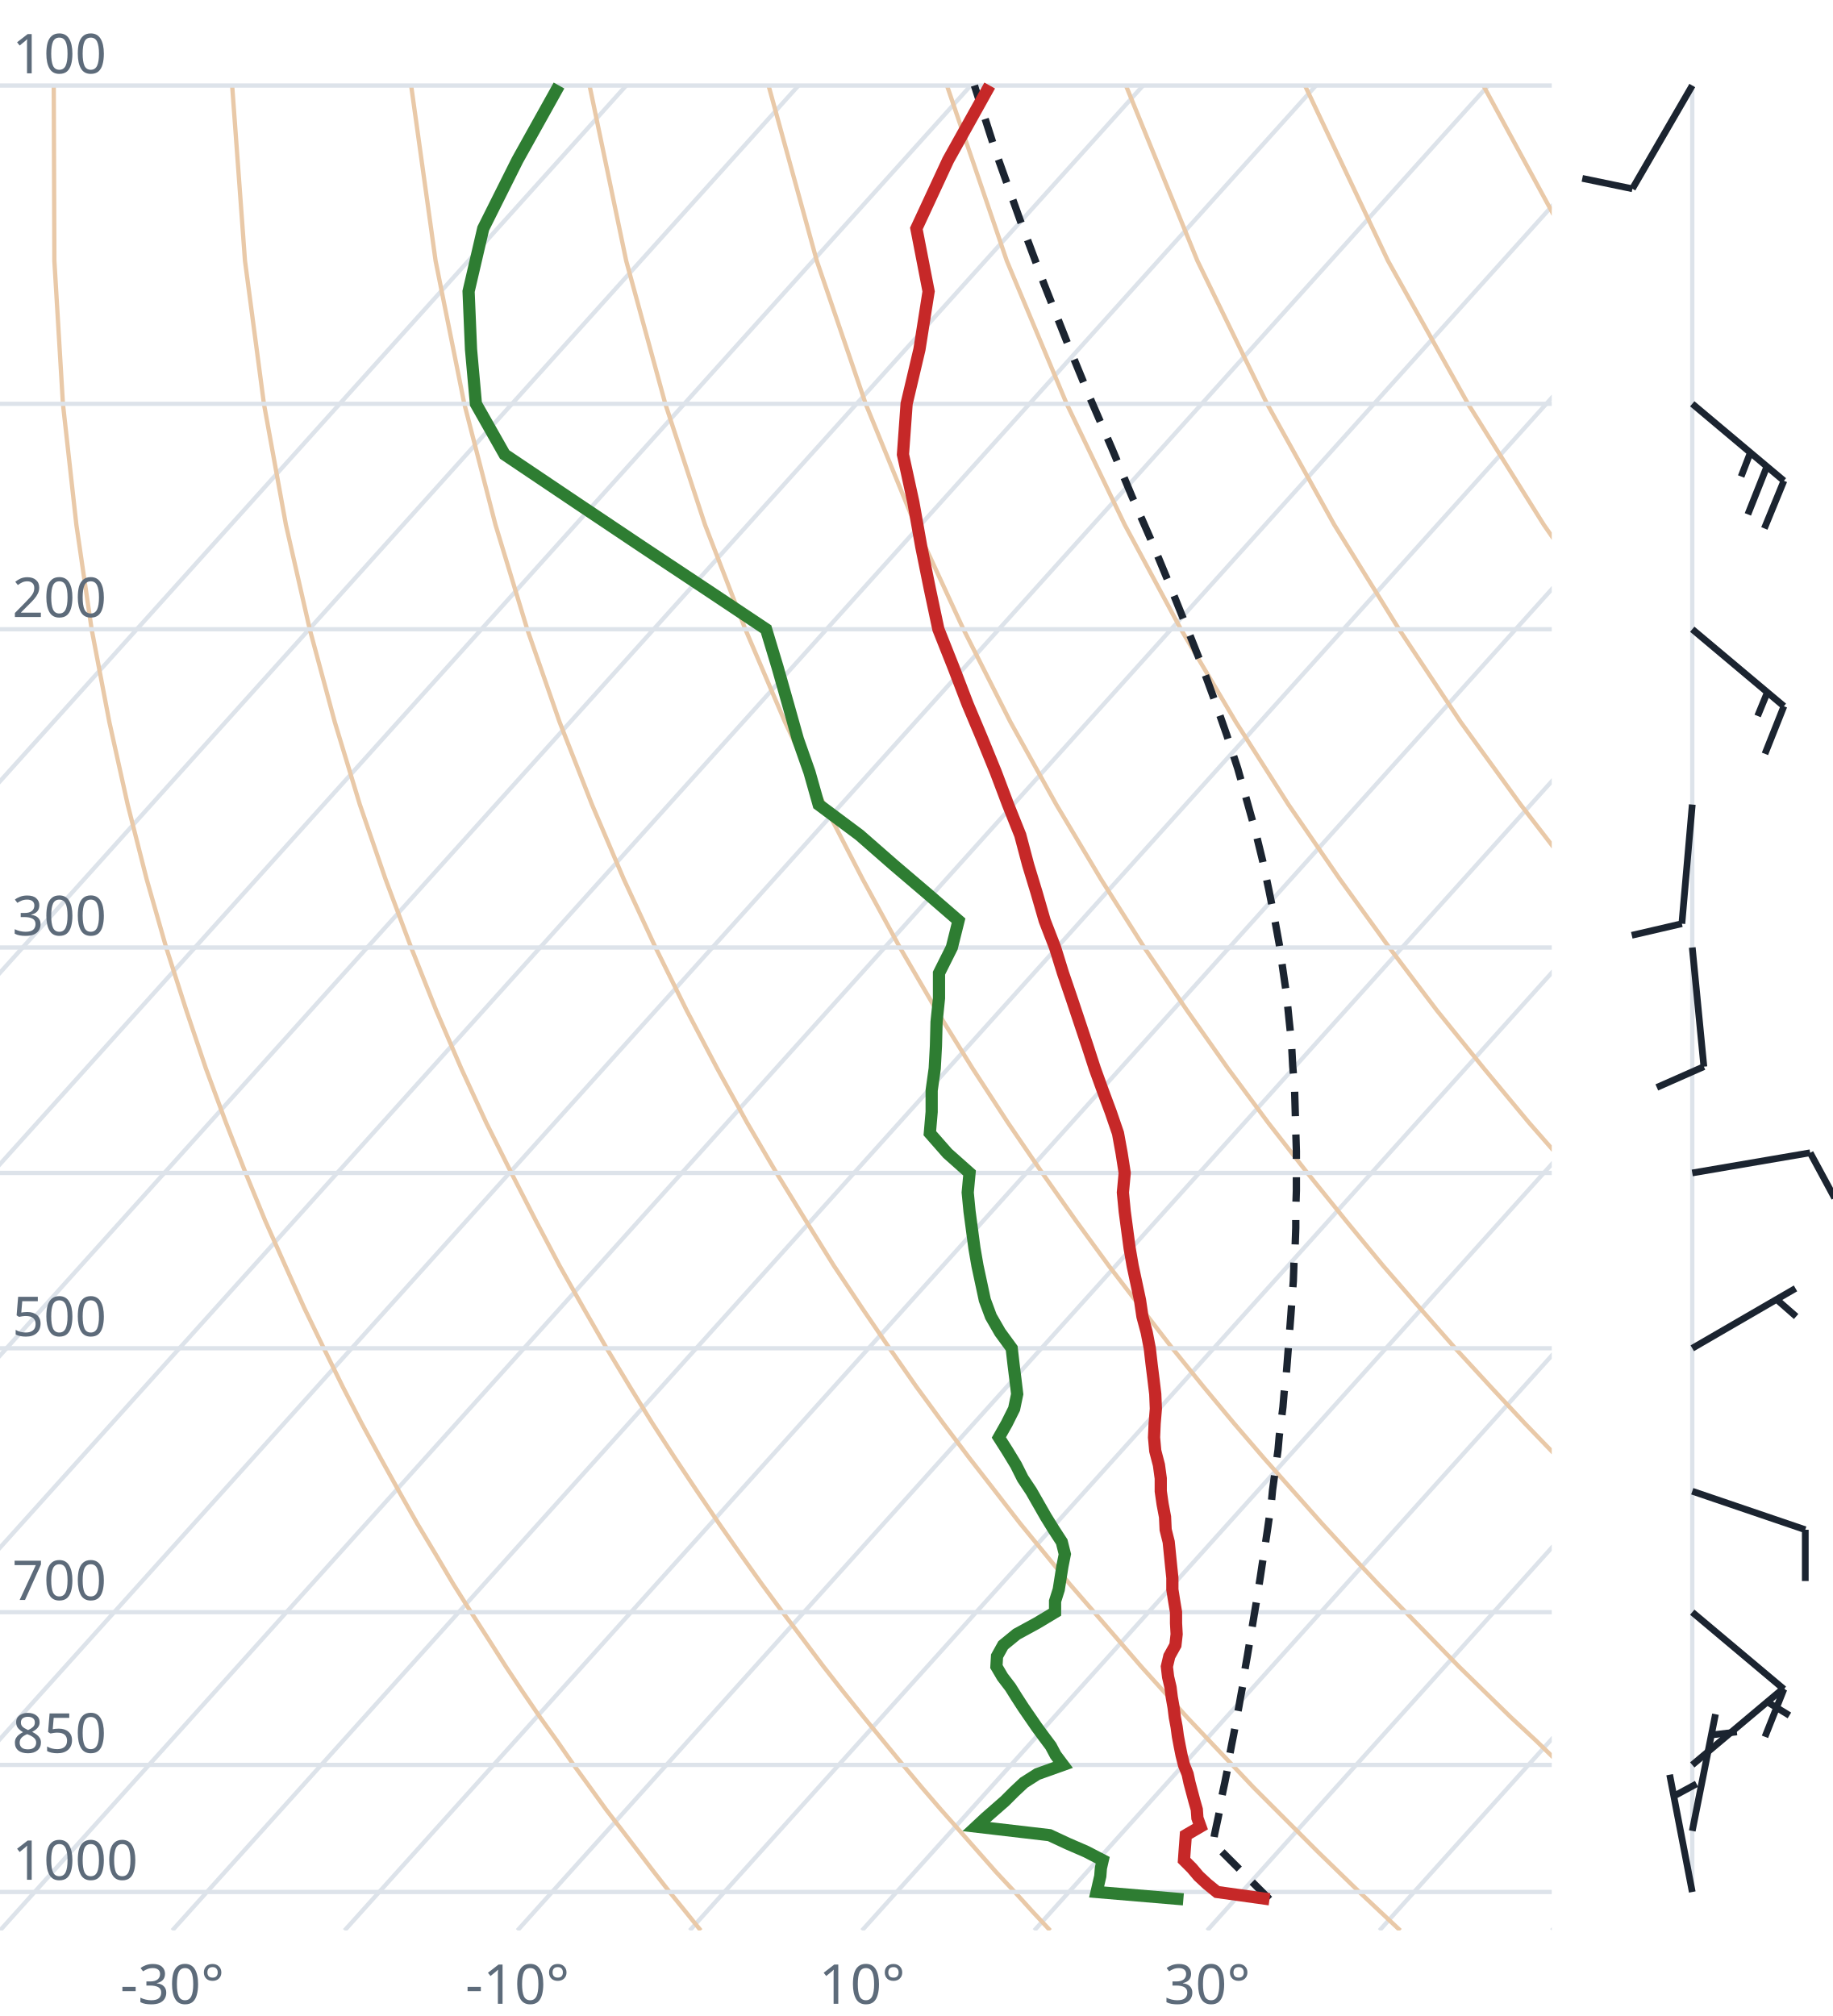
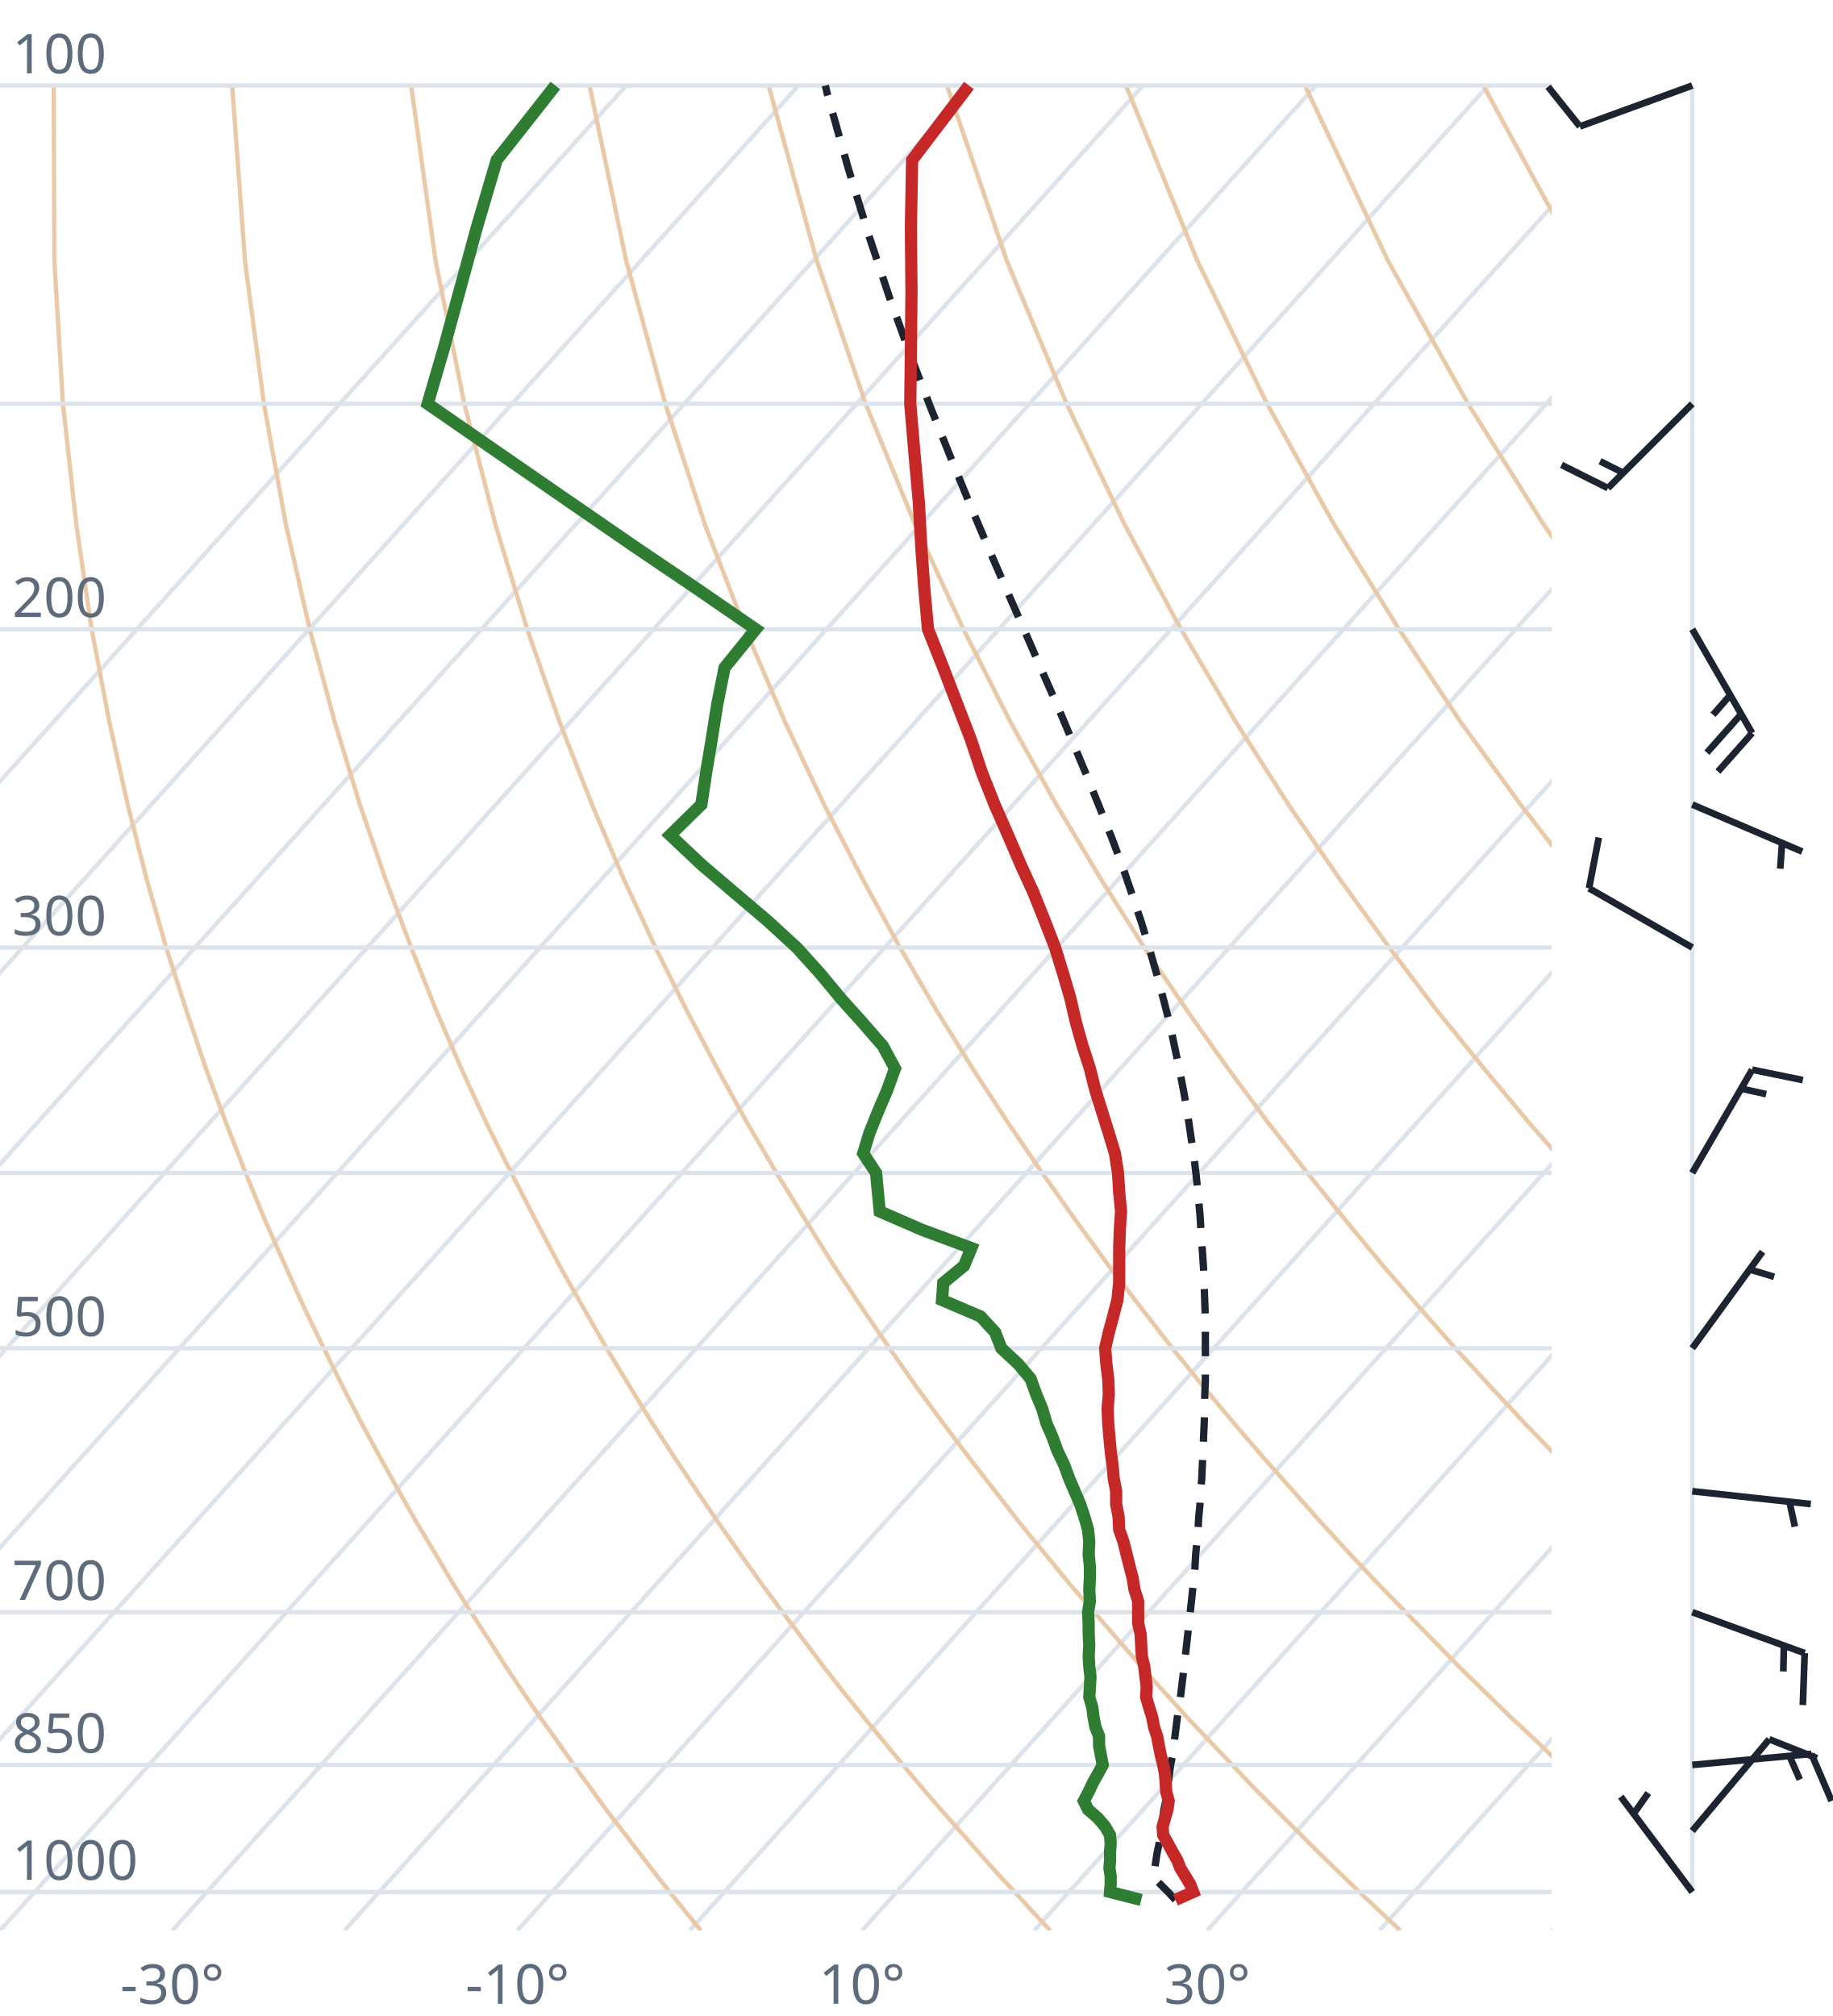
<svg xmlns="http://www.w3.org/2000/svg" viewBox="0 0 300 330" font-family="system-ui,sans-serif" font-size="9">
  <style>.g{stroke:#dde3ea;stroke-width:.7;fill:none}.ad{stroke:#e9c9a8;stroke-width:.7;fill:none}.t{stroke:#c62828;stroke-width:2;fill:none}.d{stroke:#2e7d32;stroke-width:2;fill:none}.pc{stroke:#1b2430;stroke-width:1.2;stroke-dasharray:4 3;fill:none}.barb{stroke:#1b2430;stroke-width:1.1;fill:#1b2430}text{fill:#5d6b7a}</style>
  <clipPath id="c">
    <rect x="0" y="0" width="254" height="316.0" />
  </clipPath>
  <g clip-path="url(#c)">
    <line class="g" x1="-169.3" y1="316.0" x2="102.5" y2="14.0" />
    <line class="g" x1="-141.1" y1="316.0" x2="130.7" y2="14.0" />
    <line class="g" x1="-112.9" y1="316.0" x2="158.9" y2="14.0" />
    <line class="g" x1="-84.7" y1="316.0" x2="187.1" y2="14.0" />
    <line class="g" x1="-56.4" y1="316.0" x2="215.4" y2="14.0" />
    <line class="g" x1="-28.2" y1="316.0" x2="243.6" y2="14.0" />
    <line class="g" x1="0.0" y1="316.0" x2="271.8" y2="14.0" />
    <line class="g" x1="28.2" y1="316.0" x2="300.0" y2="14.0" />
    <line class="g" x1="56.4" y1="316.0" x2="328.2" y2="14.0" />
    <line class="g" x1="84.7" y1="316.0" x2="356.5" y2="14.0" />
    <line class="g" x1="112.9" y1="316.0" x2="384.7" y2="14.0" />
    <line class="g" x1="141.1" y1="316.0" x2="412.9" y2="14.0" />
    <line class="g" x1="169.3" y1="316.0" x2="441.1" y2="14.0" />
    <line class="g" x1="197.6" y1="316.0" x2="469.4" y2="14.0" />
    <line class="g" x1="225.8" y1="316.0" x2="497.6" y2="14.0" />
    <line class="g" x1="254.0" y1="316.0" x2="525.8" y2="14.0" />
    <path class="ad" d="M114.7,316.0L112.2,312.9L109.6,309.7L107.1,306.5L104.5,303.1L101.9,299.7L99.2,296.2L96.6,292.6L93.9,288.9L91.2,285.0L88.4,281.1L85.6,277.0L82.8,272.8L80.0,268.4L77.1,263.9L74.2,259.3L71.3,254.4L68.3,249.4L65.3,244.1L62.3,238.7L59.2,233.0L56.1,227.0L53.0,220.7L49.8,214.1L46.7,207.2L43.4,199.8L40.2,192.0L37.0,183.8L33.7,174.9L30.5,165.4L27.2,155.1L24.0,143.9L20.9,131.7L17.9,118.2L15.0,103.0L12.5,85.9L10.3,66.1L8.9,42.7L8.8,14.0" />
    <path class="ad" d="M171.9,316.0L169.0,312.9L166.1,309.7L163.1,306.5L160.1,303.1L157.1,299.7L154.0,296.2L150.9,292.6L147.8,288.9L144.6,285.0L141.4,281.1L138.1,277.0L134.8,272.8L131.5,268.4L128.1,263.9L124.7,259.3L121.2,254.4L117.7,249.4L114.1,244.1L110.5,238.7L106.8,233.0L103.1,227.0L99.3,220.7L95.5,214.1L91.6,207.2L87.7,199.8L83.7,192.0L79.6,183.8L75.5,174.9L71.4,165.4L67.3,155.1L63.1,143.9L58.9,131.7L54.8,118.2L50.7,103.0L46.8,85.9L43.2,66.1L40.1,42.7L38.0,14.0" />
    <path class="ad" d="M229.2,316.0L225.9,312.9L222.5,309.7L219.2,306.5L215.7,303.1L212.3,299.7L208.8,296.2L205.2,292.6L201.7,288.9L198.0,285.0L194.3,281.1L190.6,277.0L186.8,272.8L183.0,268.4L179.1,263.9L175.1,259.3L171.1,254.4L167.0,249.4L162.9,244.1L158.7,238.7L154.4,233.0L150.0,227.0L145.6,220.7L141.1,214.1L136.5,207.2L131.9,199.8L127.1,192.0L122.3,183.8L117.4,174.9L112.4,165.4L107.3,155.1L102.1,143.9L96.9,131.7L91.6,118.2L86.3,103.0L81.1,85.9L76.0,66.1L71.3,42.7L67.3,14.0" />
    <path class="ad" d="M286.4,316.0L282.7,312.9L279.0,309.7L275.2,306.5L271.4,303.1L267.5,299.7L263.6,296.2L259.6,292.6L255.5,288.9L251.5,285.0L247.3,281.1L243.1,277.0L238.8,272.8L234.5,268.4L230.1,263.9L225.6,259.3L221.0,254.4L216.4,249.4L211.7,244.1L206.9,238.7L202.0,233.0L197.0,227.0L191.9,220.7L186.8,214.1L181.5,207.2L176.1,199.8L170.6,192.0L165.0,183.8L159.2,174.9L153.3,165.4L147.3,155.1L141.2,143.9L134.9,131.7L128.5,118.2L122.0,103.0L115.4,85.9L108.9,66.1L102.5,42.7L96.5,14.0" />
    <path class="ad" d="M343.6,316.0L339.5,312.9L335.4,309.7L331.2,306.5L327.0,303.1L322.7,299.7L318.3,296.2L313.9,292.6L309.4,288.9L304.9,285.0L300.3,281.1L295.6,277.0L290.8,272.8L286.0,268.4L281.0,263.9L276.0,259.3L270.9,254.4L265.7,249.4L260.5,244.1L255.1,238.7L249.6,233.0L244.0,227.0L238.2,220.7L232.4,214.1L226.4,207.2L220.3,199.8L214.0,192.0L207.6,183.8L201.0,174.9L194.3,165.4L187.3,155.1L180.2,143.9L172.9,131.7L165.4,118.2L157.7,103.0L149.8,85.9L141.7,66.1L133.7,42.7L125.8,14.0" />
    <path class="ad" d="M400.9,316.0L396.4,312.9L391.9,309.7L387.3,306.5L382.6,303.1L377.9,299.7L373.1,296.2L368.2,292.6L363.3,288.9L358.3,285.0L353.2,281.1L348.1,277.0L342.8,272.8L337.5,268.4L332.0,263.9L326.5,259.3L320.9,254.4L315.1,249.4L309.2,244.1L303.3,238.7L297.2,233.0L290.9,227.0L284.6,220.7L278.0,214.1L271.4,207.2L264.5,199.8L257.5,192.0L250.3,183.8L242.9,174.9L235.2,165.4L227.4,155.1L219.3,143.9L210.9,131.7L202.3,118.2L193.3,103.0L184.1,85.9L174.6,66.1L164.8,42.7L155.0,14.0" />
    <path class="ad" d="M458.1,316.0L453.2,312.9L448.3,309.7L443.3,306.5L438.2,303.1L433.1,299.7L427.9,296.2L422.6,292.6L417.2,288.9L411.7,285.0L406.2,281.1L400.5,277.0L394.8,272.8L389.0,268.4L383.0,263.9L376.9,259.3L370.8,254.4L364.5,249.4L358.0,244.1L351.5,238.7L344.8,233.0L337.9,227.0L330.9,220.7L323.7,214.1L316.3,207.2L308.7,199.8L300.9,192.0L292.9,183.8L284.7,174.9L276.2,165.4L267.4,155.1L258.3,143.9L248.9,131.7L239.1,118.2L229.0,103.0L218.4,85.9L207.4,66.1L196.0,42.7L184.3,14.0" />
    <path class="ad" d="M515.3,316.0L510.1,312.9L504.7,309.7L499.3,306.5L493.9,303.1L488.3,299.7L482.7,296.2L476.9,292.6L471.1,288.9L465.2,285.0L459.2,281.1L453.0,277.0L446.8,272.8L440.5,268.4L434.0,263.9L427.4,259.3L420.7,254.4L413.8,249.4L406.8,244.1L399.7,238.7L392.4,233.0L384.9,227.0L377.2,220.7L369.3,214.1L361.2,207.2L352.9,199.8L344.4,192.0L335.6,183.8L326.5,174.9L317.1,165.4L307.4,155.1L297.4,143.9L286.9,131.7L276.0,118.2L264.6,103.0L252.7,85.9L240.3,66.1L227.2,42.7L213.6,14.0" />
    <path class="ad" d="M572.6,316.0L566.9,312.9L561.2,309.7L555.4,306.5L549.5,303.1L543.5,299.7L537.4,296.2L531.3,292.6L525.0,288.9L518.6,285.0L512.1,281.1L505.5,277.0L498.8,272.8L491.9,268.4L485.0,263.9L477.9,259.3L470.6,254.4L463.2,249.4L455.6,244.1L447.9,238.7L439.9,233.0L431.8,227.0L423.5,220.7L415.0,214.1L406.2,207.2L397.2,199.8L387.9,192.0L378.3,183.8L368.4,174.9L358.1,165.4L347.5,155.1L336.4,143.9L324.9,131.7L312.9,118.2L300.3,103.0L287.1,85.9L273.1,66.1L258.4,42.7L242.8,14.0" />
    <path class="ad" d="M629.8,316.0L623.8,312.9L617.6,309.7L611.4,306.5L605.1,303.1L598.7,299.7L592.2,296.2L585.6,292.6L578.9,288.9L572.0,285.0L565.1,281.1L558.0,277.0L550.8,272.8L543.4,268.4L536.0,263.9L528.3,259.3L520.5,254.4L512.5,249.4L504.4,244.1L496.1,238.7L487.5,233.0L478.8,227.0L469.8,220.7L460.6,214.1L451.1,207.2L441.4,199.8L431.3,192.0L420.9,183.8L410.2,174.9L399.1,165.4L387.5,155.1L375.5,143.9L362.9,131.7L349.8,118.2L335.9,103.0L321.4,85.9L306.0,66.1L289.6,42.7L272.1,14.0" />
    <line class="g" x1="0" y1="309.7" x2="254" y2="309.7" />
    <line class="g" x1="0" y1="288.9" x2="254" y2="288.9" />
    <line class="g" x1="0" y1="263.9" x2="254" y2="263.9" />
    <line class="g" x1="0" y1="220.7" x2="254" y2="220.7" />
    <line class="g" x1="0" y1="192.0" x2="254" y2="192.0" />
    <line class="g" x1="0" y1="155.1" x2="254" y2="155.1" />
    <line class="g" x1="0" y1="103.0" x2="254" y2="103.0" />
    <line class="g" x1="0" y1="66.1" x2="254" y2="66.1" />
    <line class="g" x1="0" y1="14.0" x2="254" y2="14.0" />
-     <path class="pc" d="M207.8,310.9L206.5,309.6L205.2,308.3L203.9,307.0L202.6,305.7L201.3,304.4L199.9,303.0L198.6,301.6L198.6,301.6L198.8,300.3L199.1,298.9L199.4,297.5L199.7,296.0L199.9,294.6L200.2,293.1L200.5,291.7L200.8,290.2L201.1,288.7L201.3,287.2L201.6,285.6L201.9,284.1L202.2,282.5L202.5,280.9L202.8,279.3L203.1,277.6L203.4,276.0L203.6,274.3L203.9,272.6L204.2,270.9L204.5,269.1L204.8,267.3L205.1,265.5L205.4,263.7L205.7,261.9L206.0,260.0L206.3,258.1L206.6,256.1L206.9,254.2L207.2,252.2L207.5,250.2L207.8,248.1L208.1,246.0L208.3,243.9L208.6,241.7L208.9,239.5L209.2,237.3L209.4,235.0L209.7,232.7L210.0,230.3L210.2,227.9L210.5,225.5L210.7,223.0L210.9,220.4L211.1,217.8L211.3,215.2L211.5,212.4L211.7,209.7L211.8,206.8L212.0,203.9L212.1,201.0L212.1,198.0L212.2,194.9L212.2,191.7L212.2,188.4L212.1,185.1L212.0,181.6L211.9,178.1L211.6,174.5L211.4,170.7L211.0,166.9L210.6,162.9L210.0,158.8L209.4,154.6L208.6,150.2L207.7,145.7L206.7,141.0L205.5,136.1L204.1,131.1L202.6,125.8L200.8,120.3L198.8,114.6L196.6,108.6L194.1,102.3L191.4,95.6L188.5,88.6L185.3,81.3L182.0,73.4L178.4,65.1L174.7,56.1L170.9,46.5L167.0,36.1L163.0,24.9L159.5,14.0" />
-     <path class="t" d="M207.8,310.9L199.2,309.7L197.6,308.4L196.2,307.1L195.1,305.8L193.8,304.5L193.9,303.1L194.0,301.8L194.1,300.4L196.5,299.0L196.0,297.6L195.9,296.2L195.5,294.8L195.1,293.3L194.7,291.8L194.4,290.4L193.8,288.9L193.4,287.3L193.1,285.8L192.8,284.2L192.6,282.7L192.3,281.1L192.1,279.5L191.8,277.8L191.6,276.2L191.2,274.5L191.0,272.8L191.4,271.1L192.4,269.3L192.6,267.5L192.5,265.7L192.5,263.9L192.2,262.1L191.9,260.2L191.9,258.3L191.7,256.4L191.5,254.4L191.3,252.4L190.8,250.4L190.7,248.3L190.3,246.2L190.0,244.1L190.0,242.0L189.7,239.8L189.1,237.5L188.9,235.3L189.0,233.0L189.2,230.6L189.1,228.2L188.8,225.7L188.5,223.3L188.2,220.7L187.7,218.1L187.0,215.5L186.6,212.8L186.0,210.0L185.4,207.2L184.9,204.3L184.5,201.3L184.1,198.3L183.8,195.2L184.1,192.0L183.6,188.8L183.0,185.5L181.8,182.0L180.5,178.5L179.2,174.9L178.0,171.2L176.7,167.3L175.4,163.4L174.0,159.3L172.7,155.1L171.0,150.7L169.7,146.2L168.3,141.6L167.0,136.7L165.0,131.7L163.0,126.4L160.8,121.0L158.4,115.3L156.1,109.3L153.6,103.0L152.2,96.4L150.8,89.5L149.5,82.2L147.8,74.4L148.4,66.1L150.5,57.2L152.0,47.7L150.0,37.4L155.2,26.2L162.0,14.0" />
-     <path class="d" d="M193.7,310.9L179.5,309.7L179.8,308.4L180.1,307.1L180.2,305.8L180.5,304.5L177.8,303.1L174.8,301.8L171.8,300.4L159.8,299.0L161.3,297.6L162.9,296.2L164.5,294.8L166.0,293.3L167.6,291.8L169.8,290.4L174.0,288.9L172.8,287.3L172.0,285.8L170.8,284.2L169.7,282.7L168.6,281.1L167.5,279.5L166.4,277.8L165.4,276.2L164.1,274.5L163.1,272.8L163.2,271.1L164.2,269.3L166.4,267.5L169.7,265.7L172.7,263.9L172.7,262.1L173.3,260.2L173.6,258.3L173.9,256.4L174.3,254.4L173.8,252.4L172.5,250.4L171.2,248.3L170.0,246.2L168.8,244.1L167.4,242.0L166.3,239.8L164.9,237.5L163.5,235.3L164.8,233.0L166.0,230.6L166.5,228.2L166.2,225.7L165.9,223.3L165.6,220.7L163.7,218.1L162.2,215.5L161.2,212.8L160.6,210.0L160.0,207.2L159.5,204.3L159.1,201.3L158.7,198.3L158.4,195.2L158.7,192.0L155.1,188.8L152.2,185.5L152.5,182.0L152.5,178.5L153.0,174.9L153.2,171.2L153.3,167.3L153.7,163.4L153.7,159.3L155.8,155.1L156.9,150.7L151.7,146.2L146.3,141.6L140.7,136.7L134.0,131.7L132.5,126.4L130.6,121.0L129.0,115.3L127.3,109.3L125.4,103.0L115.5,96.4L105.1,89.5L94.2,82.2L82.6,74.4L77.9,66.1L77.1,57.2L76.7,47.7L79.1,37.4L84.7,26.2L91.5,14.0" />
+     <path class="pc" d="M192.4,311.0L191.2,309.7L189.9,308.4L188.8,307.3L189.0,306.0L189.2,304.6L189.4,303.3L189.7,301.9L189.9,300.5L190.1,299.2L190.3,297.8L190.5,296.3L190.8,294.9L191.0,293.5L191.2,292.0L191.4,290.5L191.6,289.0L191.9,287.5L192.1,286.0L192.3,284.4L192.5,282.8L192.7,281.2L192.9,279.6L193.2,278.0L193.4,276.3L193.6,274.7L193.8,273.0L194.0,271.2L194.2,269.5L194.4,267.7L194.6,265.9L194.8,264.1L195.0,262.3L195.2,260.4L195.4,258.5L195.6,256.6L195.7,254.6L195.9,252.6L196.1,250.6L196.2,248.5L196.4,246.5L196.5,244.3L196.7,242.2L196.8,240.0L196.9,237.8L197.0,235.5L197.1,233.2L197.2,230.8L197.2,228.4L197.3,226.0L197.3,223.5L197.3,221.0L197.3,218.4L197.3,215.7L197.2,213.0L197.1,210.3L197.0,207.5L196.8,204.6L196.6,201.6L196.4,198.6L196.1,195.5L195.8,192.4L195.4,189.1L194.9,185.8L194.4,182.4L193.8,178.9L193.1,175.3L192.3,171.5L191.5,167.7L190.5,163.8L189.4,159.7L188.2,155.5L186.9,151.2L185.4,146.7L183.8,142.0L182.0,137.2L180.0,132.2L177.9,127.0L175.6,121.5L173.2,115.8L170.6,109.9L167.9,103.7L165.0,97.1L162.0,90.2L158.9,82.9L155.7,75.1L152.4,66.9L149.0,58.1L145.6,48.7L142.2,38.5L138.8,27.4L135.4,15.3L135.1,14.0" />
+     <path class="t" d="M192.4,311.0L195.3,309.7L194.8,308.4L194.0,307.1L193.2,305.8L192.7,304.5L191.9,303.1L191.2,301.8L190.4,300.4L190.3,299.0L190.7,297.6L191.1,296.2L191.3,294.8L190.9,293.3L190.8,291.8L190.7,290.4L190.4,288.9L190.0,287.3L189.7,285.8L189.4,284.2L188.9,282.7L188.6,281.1L188.1,279.5L187.6,277.8L187.7,276.2L187.5,274.5L187.3,272.8L186.9,271.1L186.8,269.3L186.7,267.5L186.3,265.7L186.3,263.9L186.3,262.1L185.7,260.2L185.4,258.3L184.9,256.4L184.4,254.4L183.9,252.4L183.2,250.4L183.1,248.3L182.7,246.2L182.7,244.1L182.3,242.0L182.1,239.8L181.8,237.5L181.6,235.3L181.4,233.0L181.3,230.6L181.5,228.2L181.4,225.7L181.1,223.3L180.9,220.7L181.5,218.1L182.2,215.5L182.9,212.8L183.2,210.0L183.2,207.2L183.2,204.3L183.3,201.3L183.5,198.3L183.2,195.2L183.0,192.0L182.5,188.8L181.5,185.5L180.4,182.0L179.3,178.5L178.4,174.9L177.2,171.2L176.1,167.3L175.2,163.4L174.0,159.3L172.7,155.1L171.0,150.7L169.2,146.2L167.1,141.6L165.0,136.7L162.8,131.7L160.7,126.4L158.9,121.0L156.7,115.3L154.4,109.3L151.9,103.0L151.3,96.4L150.8,89.5L150.4,82.2L149.7,74.4L149.0,66.1L149.1,57.2L149.2,47.7L149.1,37.4L149.3,26.2L158.6,14.0" />
+     <path class="d" d="M186.8,311.0L181.7,309.7L181.8,308.4L181.8,307.1L181.6,305.8L181.7,304.5L181.7,303.1L181.8,301.8L181.7,300.4L180.9,299.0L179.7,297.6L178.1,296.2L177.4,294.8L178.2,293.3L178.9,291.8L179.7,290.4L180.5,288.9L180.2,287.3L179.9,285.8L179.9,284.2L179.3,282.7L179.0,281.1L178.8,279.5L178.3,277.8L178.4,276.2L178.5,274.5L178.3,272.8L178.2,271.1L178.3,269.3L178.2,267.5L178.2,265.7L178.1,263.9L178.4,262.1L178.3,260.2L178.4,258.3L178.4,256.4L178.2,254.4L178.3,252.4L178.1,250.4L177.5,248.3L176.8,246.2L175.9,244.1L175.0,242.0L174.2,239.8L173.1,237.5L172.3,235.3L171.3,233.0L170.6,230.6L169.6,228.2L168.7,225.7L166.7,223.3L163.9,220.7L162.9,218.1L160.5,215.5L154.2,212.8L154.4,210.0L157.8,207.2L159.0,204.3L150.9,201.3L144.0,198.3L143.7,195.2L143.4,192.0L141.3,188.8L142.3,185.5L143.7,182.0L145.2,178.5L146.5,174.9L144.5,171.2L141.1,167.3L137.6,163.4L134.2,159.3L130.4,155.1L125.6,150.7L120.3,146.2L114.9,141.6L109.7,136.7L114.8,131.7L115.6,126.4L116.5,121.0L117.4,115.3L118.6,109.3L123.7,103.0L114.1,96.4L103.9,89.5L93.3,82.2L82.0,74.4L70.0,66.1L72.6,57.2L75.2,47.7L78.0,37.4L81.3,26.2L90.9,14.0" />
  </g>
  <text x="2" y="307.7">1000</text>
  <text x="2" y="286.9">850</text>
  <text x="2" y="261.9">700</text>
  <text x="2" y="218.7">500</text>
  <text x="2" y="153.1">300</text>
  <text x="2" y="101.0">200</text>
  <text x="2" y="12.0">100</text>
  <text x="28.2" y="328" text-anchor="middle">-30°</text>
  <text x="84.7" y="328" text-anchor="middle">-10°</text>
  <text x="141.1" y="328" text-anchor="middle">10°</text>
  <text x="197.6" y="328" text-anchor="middle">30°</text>
  <line class="g" x1="277.0" y1="309.7" x2="277.0" y2="14.0" />
-   <path class="barb" d="M277.0,309.7L273.3,290.5M274.0,294.0L277.7,292.0" />
-   <path class="barb" d="M277.0,299.7L280.8,280.6M280.1,284.0L284.3,283.5" />
-   <path class="barb" d="M277.0,288.9L292.0,276.3M289.3,278.6L292.9,280.8" />
-   <path class="barb" d="M277.0,263.9L292.0,276.5M292.0,276.5L288.9,284.3" />
-   <path class="barb" d="M277.0,244.1L295.5,250.4M295.5,250.4L295.5,258.8" />
-   <path class="barb" d="M277.0,220.7L293.9,210.9M290.8,212.7L294.0,215.5" />
-   <path class="barb" d="M277.0,192.0L296.3,188.7M296.3,188.7L300.3,196.1" />
-   <path class="barb" d="M277.0,155.1L278.9,174.6M278.9,174.6L271.2,178.0" />
-   <path class="barb" d="M277.0,131.7L275.3,151.2M275.3,151.2L267.1,153.1" />
-   <path class="barb" d="M277.0,103.0L292.0,115.6M292.0,115.6L288.9,123.4M289.3,113.3L287.7,117.2" />
-   <path class="barb" d="M277.0,66.1L292.0,78.7M292.0,78.7L288.8,86.5M289.2,76.4L286.1,84.2M286.5,74.1L285.0,78.0" />
-   <path class="barb" d="M277.0,14.0L267.2,30.9M267.2,30.9L259.0,29.2" />
+   <path class="barb" d="M277.0,309.7L265.3,294.1M267.4,296.9L269.8,293.5" />
+   <path class="barb" d="M277.0,299.7L289.6,284.7M289.6,284.7L297.4,287.8" />
+   <path class="barb" d="M277.0,288.9L296.5,287.1M296.5,287.1L299.8,294.8M292.9,287.4L294.6,291.3" />
+   <path class="barb" d="M277.0,263.9L295.4,270.6M295.4,270.6L295.1,279.1M292.0,269.4L291.9,273.6" />
+   <path class="barb" d="M277.0,244.1L296.4,246.2M292.9,245.8L293.8,249.9" />
+   <path class="barb" d="M277.0,220.7L288.5,204.9M286.4,207.8L290.4,209.0" />
+   <path class="barb" d="M277.0,192.0L286.8,175.1M286.8,175.1L295.1,176.8M285.0,178.2L289.1,179.1" />
+   <path class="barb" d="M277.0,155.1L260.1,145.4M260.1,145.4L261.7,137.1" />
+   <path class="barb" d="M277.0,131.7L295.0,139.4M291.7,138.0L291.4,142.2" />
+   <path class="barb" d="M277.0,103.0L286.8,120.0M286.8,120.0L281.2,126.3M285.0,116.9L279.4,123.2M283.2,113.8L280.4,117.0" />
+   <path class="barb" d="M277.0,66.1L263.2,79.9M263.2,79.9L255.6,76.1M265.7,77.4L261.9,75.5" />
+   <path class="barb" d="M277.0,14.0L258.6,20.7M258.6,20.7L253.4,14.2" />
</svg>
